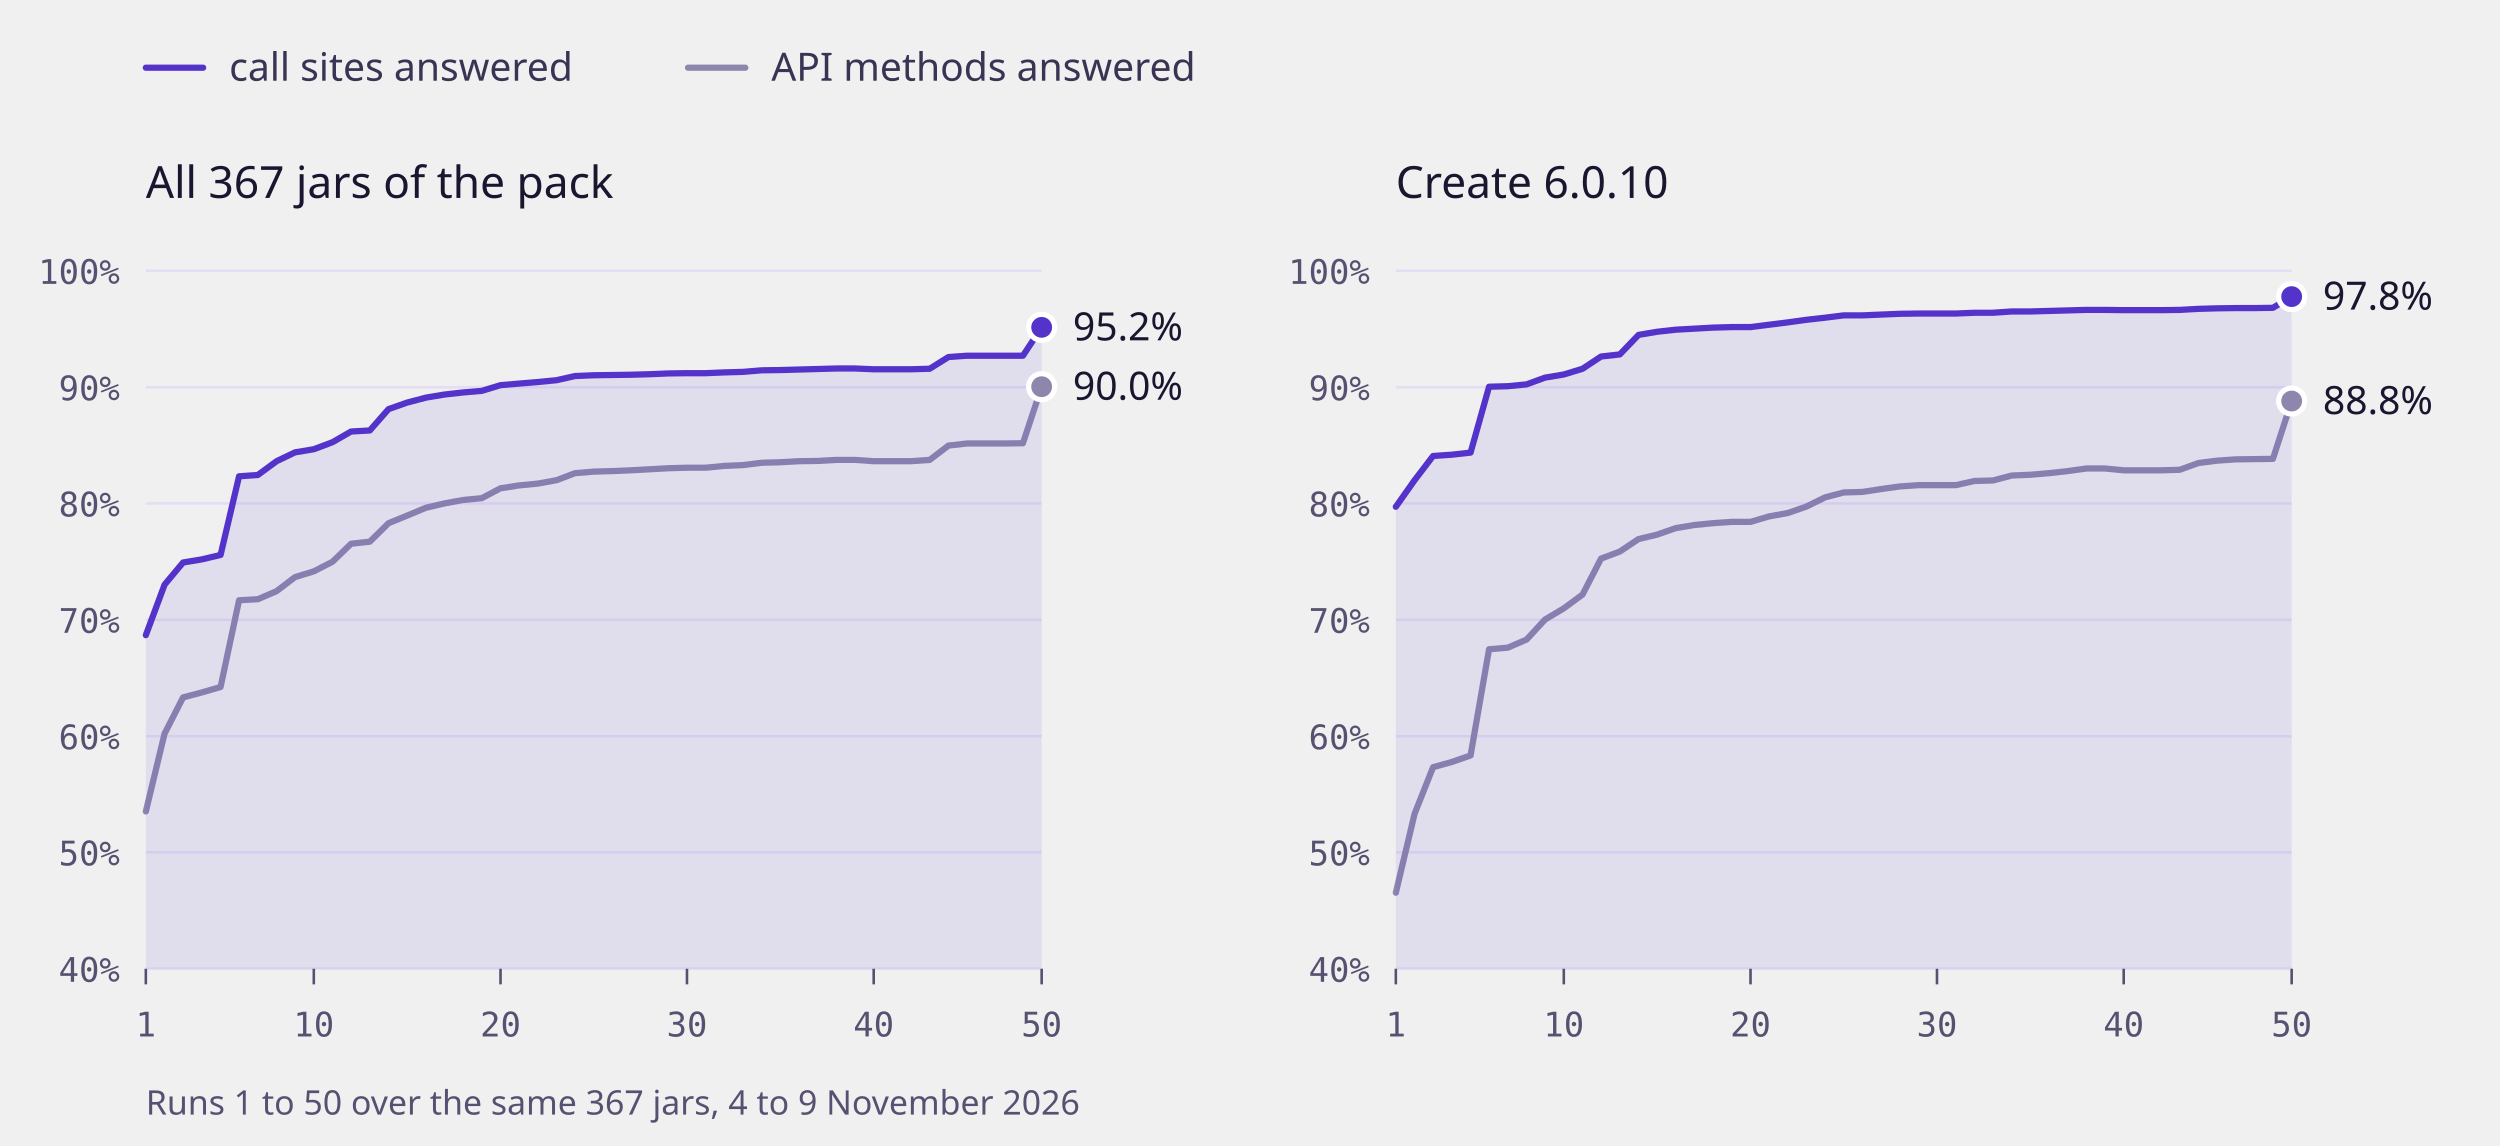
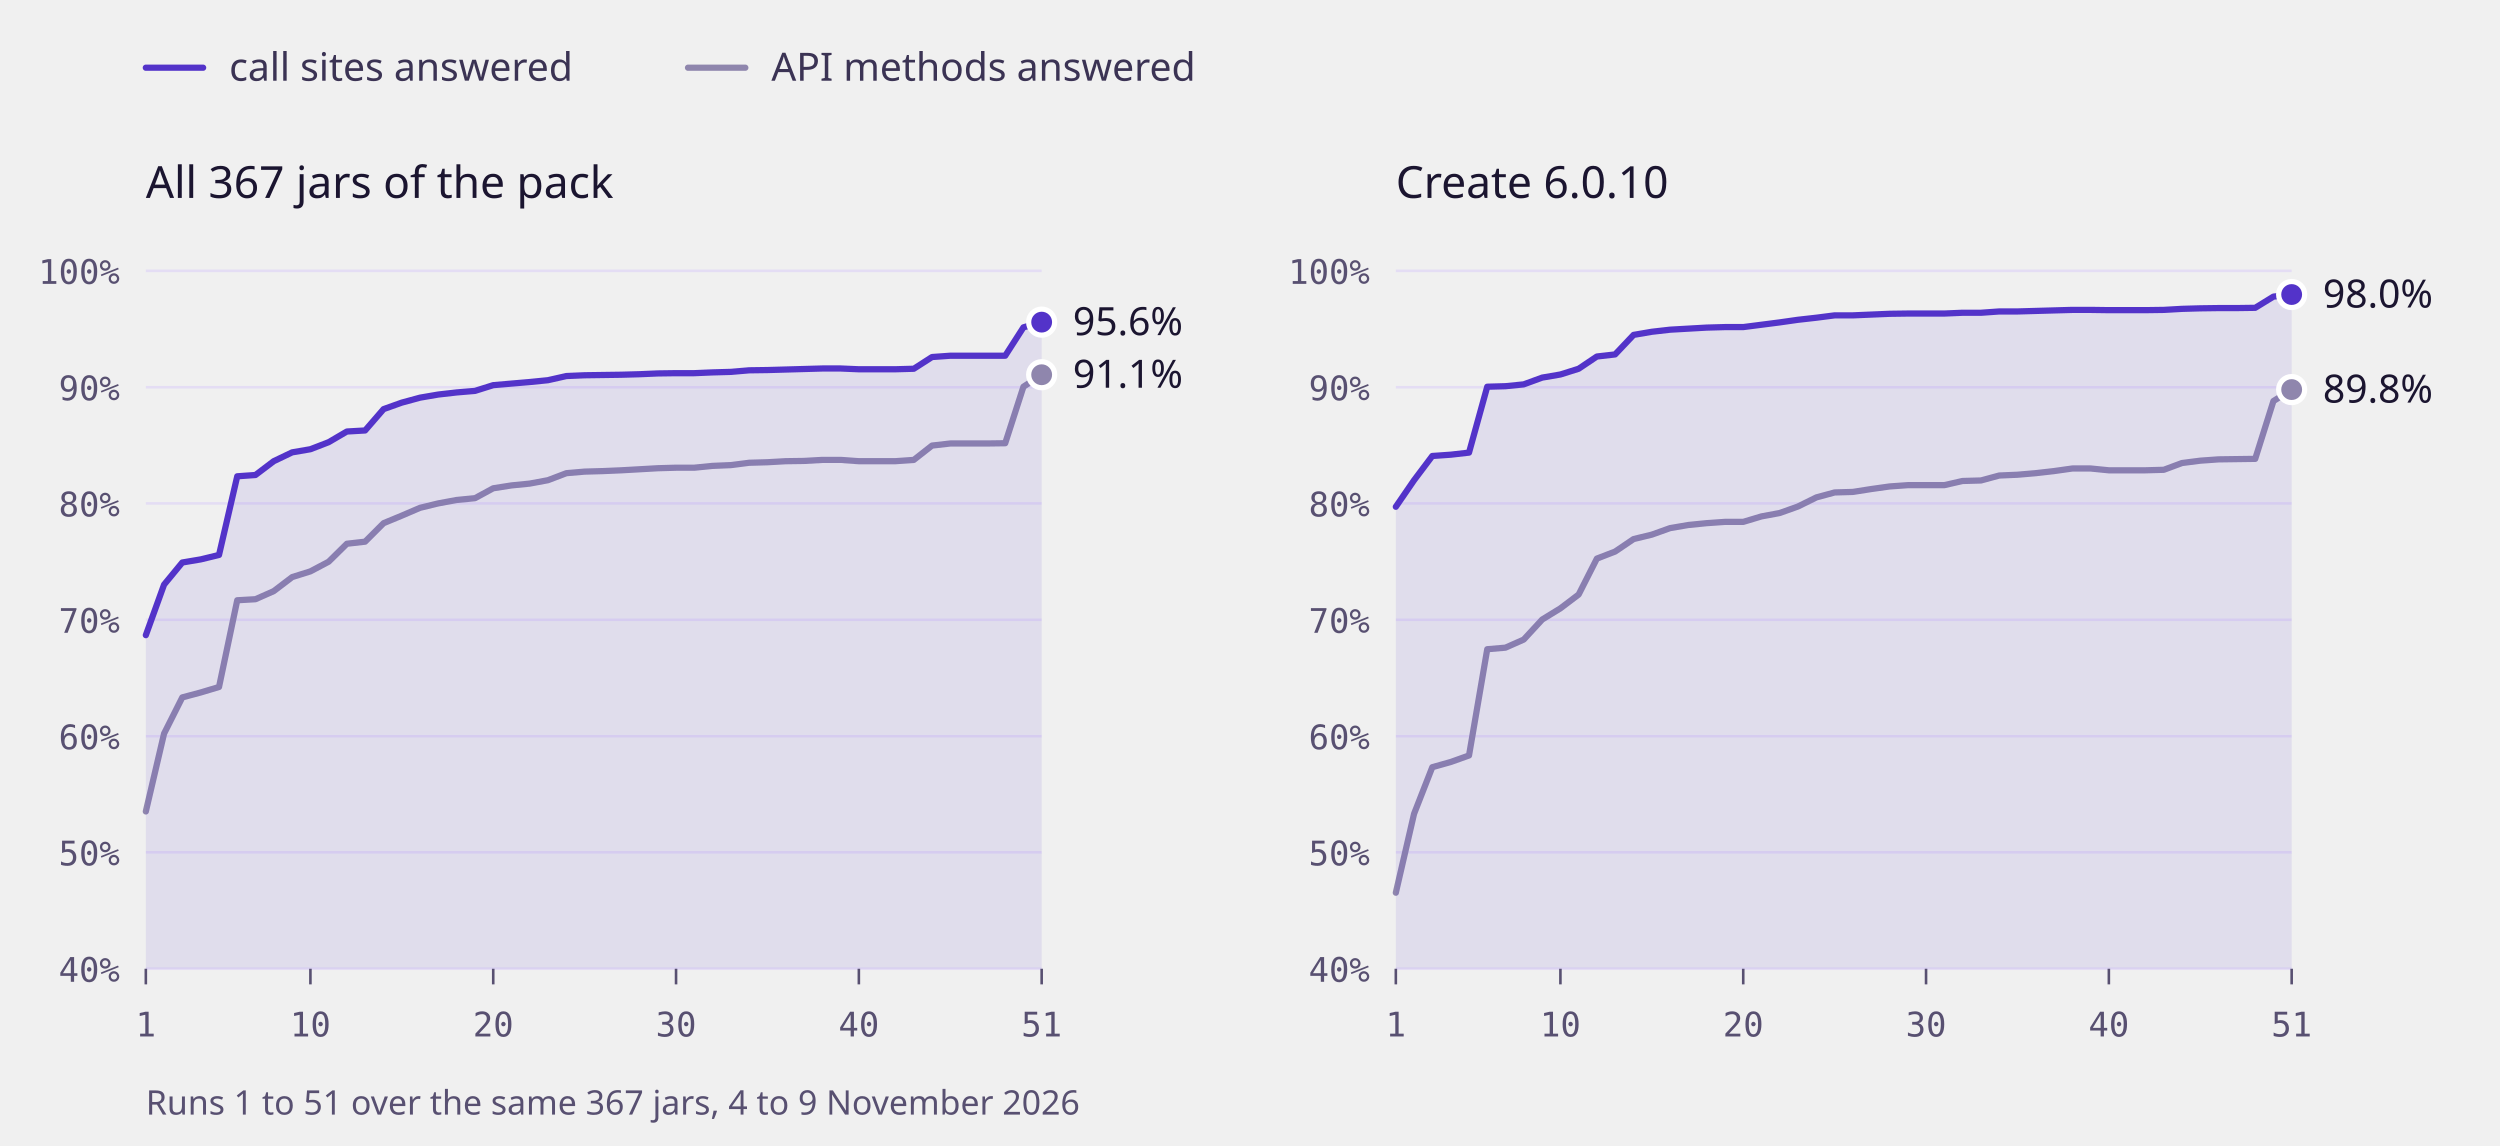
<svg xmlns="http://www.w3.org/2000/svg" viewBox="0 0 960 440" width="960" height="440" role="img" aria-labelledby="t d">
  <line x1="56" y1="26" x2="78" y2="26" stroke="#5333c9" stroke-width="2.4" stroke-linecap="round" />
  <text x="88.0" y="31.0" font-family="'HZ Geist', sans-serif" font-weight="400" font-size="15" fill="#3b3354">call sites answered</text>
  <line x1="264.2" y1="26" x2="286.2" y2="26" stroke="#8f86ad" stroke-width="2.4" stroke-linecap="round" />
  <text x="296.2" y="31.0" font-family="'HZ Geist', sans-serif" font-weight="400" font-size="15" fill="#3b3354">API methods answered</text>
  <text x="56.0" y="76.0" font-family="'HZ Geist Medium', sans-serif" font-weight="500" font-size="17" fill="#1b1530">All 367 jars of the pack</text>
  <line x1="56" y1="372.0" x2="400" y2="372.0" stroke="#e4ddf4" stroke-width="1" />
  <text x="46.0" y="377.0" font-family="'HZ Geist Mono', ui-monospace, monospace" font-weight="400" font-size="13" fill="#585071" text-anchor="end">40%</text>
  <line x1="56" y1="327.3" x2="400" y2="327.3" stroke="#e4ddf4" stroke-width="1" />
  <text x="46.0" y="332.3" font-family="'HZ Geist Mono', ui-monospace, monospace" font-weight="400" font-size="13" fill="#585071" text-anchor="end">50%</text>
  <line x1="56" y1="282.7" x2="400" y2="282.7" stroke="#e4ddf4" stroke-width="1" />
  <text x="46.0" y="287.7" font-family="'HZ Geist Mono', ui-monospace, monospace" font-weight="400" font-size="13" fill="#585071" text-anchor="end">60%</text>
  <line x1="56" y1="238.0" x2="400" y2="238.0" stroke="#e4ddf4" stroke-width="1" />
  <text x="46.0" y="243.0" font-family="'HZ Geist Mono', ui-monospace, monospace" font-weight="400" font-size="13" fill="#585071" text-anchor="end">70%</text>
  <line x1="56" y1="193.3" x2="400" y2="193.3" stroke="#e4ddf4" stroke-width="1" />
  <text x="46.0" y="198.3" font-family="'HZ Geist Mono', ui-monospace, monospace" font-weight="400" font-size="13" fill="#585071" text-anchor="end">80%</text>
  <line x1="56" y1="148.7" x2="400" y2="148.7" stroke="#e4ddf4" stroke-width="1" />
  <text x="46.0" y="153.7" font-family="'HZ Geist Mono', ui-monospace, monospace" font-weight="400" font-size="13" fill="#585071" text-anchor="end">90%</text>
  <line x1="56" y1="104.0" x2="400" y2="104.0" stroke="#e4ddf4" stroke-width="1" />
  <text x="46.0" y="109.0" font-family="'HZ Geist Mono', ui-monospace, monospace" font-weight="400" font-size="13" fill="#585071" text-anchor="end">100%</text>
  <line x1="56.0" y1="372" x2="56.0" y2="378" stroke="#585071" stroke-width="1" />
  <text x="56.0" y="398.0" font-family="'HZ Geist Mono', ui-monospace, monospace" font-weight="400" font-size="13" fill="#585071" text-anchor="middle">1</text>
-   <line x1="120.5" y1="372" x2="120.5" y2="378" stroke="#585071" stroke-width="1" />
-   <text x="120.5" y="398.0" font-family="'HZ Geist Mono', ui-monospace, monospace" font-weight="400" font-size="13" fill="#585071" text-anchor="middle">10</text>
-   <line x1="192.2" y1="372" x2="192.2" y2="378" stroke="#585071" stroke-width="1" />
-   <text x="192.2" y="398.0" font-family="'HZ Geist Mono', ui-monospace, monospace" font-weight="400" font-size="13" fill="#585071" text-anchor="middle">20</text>
-   <line x1="263.8" y1="372" x2="263.8" y2="378" stroke="#585071" stroke-width="1" />
-   <text x="263.8" y="398.0" font-family="'HZ Geist Mono', ui-monospace, monospace" font-weight="400" font-size="13" fill="#585071" text-anchor="middle">30</text>
-   <line x1="335.5" y1="372" x2="335.5" y2="378" stroke="#585071" stroke-width="1" />
-   <text x="335.5" y="398.0" font-family="'HZ Geist Mono', ui-monospace, monospace" font-weight="400" font-size="13" fill="#585071" text-anchor="middle">40</text>
+   <line x1="119.2" y1="372" x2="119.2" y2="378" stroke="#585071" stroke-width="1" />
+   <text x="119.2" y="398.0" font-family="'HZ Geist Mono', ui-monospace, monospace" font-weight="400" font-size="13" fill="#585071" text-anchor="middle">10</text>
+   <line x1="189.4" y1="372" x2="189.4" y2="378" stroke="#585071" stroke-width="1" />
+   <text x="189.4" y="398.0" font-family="'HZ Geist Mono', ui-monospace, monospace" font-weight="400" font-size="13" fill="#585071" text-anchor="middle">20</text>
+   <line x1="259.6" y1="372" x2="259.6" y2="378" stroke="#585071" stroke-width="1" />
+   <text x="259.6" y="398.0" font-family="'HZ Geist Mono', ui-monospace, monospace" font-weight="400" font-size="13" fill="#585071" text-anchor="middle">30</text>
+   <line x1="329.8" y1="372" x2="329.8" y2="378" stroke="#585071" stroke-width="1" />
+   <text x="329.8" y="398.0" font-family="'HZ Geist Mono', ui-monospace, monospace" font-weight="400" font-size="13" fill="#585071" text-anchor="middle">40</text>
  <line x1="400.0" y1="372" x2="400.0" y2="378" stroke="#585071" stroke-width="1" />
-   <text x="400.0" y="398.0" font-family="'HZ Geist Mono', ui-monospace, monospace" font-weight="400" font-size="13" fill="#585071" text-anchor="middle">50</text>
-   <polyline points="56.0,311.6 63.2,281.7 70.3,267.8 77.5,265.9 84.7,263.8 91.8,230.5 99.0,230.1 106.2,227.0 113.3,221.6 120.5,219.4 127.7,215.7 134.8,208.8 142.0,208.0 149.2,200.9 156.3,198.0 163.5,195.0 170.7,193.3 177.8,192.0 185.0,191.3 192.2,187.5 199.3,186.4 206.5,185.7 213.7,184.4 220.8,181.7 228.0,181.1 235.2,180.9 242.3,180.6 249.5,180.2 256.7,179.8 263.8,179.6 271.0,179.6 278.2,178.9 285.3,178.6 292.5,177.7 299.7,177.5 306.8,177.1 314.0,177.0 321.2,176.6 328.3,176.6 335.5,177.1 342.7,177.1 349.8,177.1 357.0,176.6 364.2,171.1 371.3,170.3 378.5,170.3 385.7,170.3 392.8,170.2 400.0,148.5" fill="none" stroke="#8f86ad" stroke-width="2.4" stroke-linejoin="round" stroke-linecap="round" />
-   <path d="M56.0,372 L56.0,243.9 L63.2,224.5 L70.3,216.0 L77.5,214.8 L84.7,213.1 L91.8,182.9 L99.0,182.4 L106.2,177.1 L113.3,173.7 L120.5,172.5 L127.7,169.8 L134.8,165.7 L142.0,165.3 L149.2,157.1 L156.3,154.6 L163.5,152.7 L170.7,151.5 L177.8,150.7 L185.0,150.1 L192.2,147.9 L199.3,147.3 L206.5,146.7 L213.7,146.0 L220.8,144.4 L228.0,144.1 L235.2,144.0 L242.3,143.9 L249.5,143.7 L256.7,143.4 L263.8,143.3 L271.0,143.3 L278.2,143.0 L285.3,142.8 L292.5,142.2 L299.7,142.1 L306.8,141.9 L314.0,141.7 L321.2,141.5 L328.3,141.5 L335.5,141.8 L342.7,141.8 L349.8,141.8 L357.0,141.6 L364.2,137.1 L371.3,136.6 L378.5,136.6 L385.7,136.6 L392.8,136.6 L400.0,125.7 L400.0,372 Z" fill="#5333c9" opacity="0.1" />
-   <polyline points="56.0,243.9 63.2,224.5 70.3,216.0 77.5,214.8 84.7,213.1 91.8,182.9 99.0,182.4 106.2,177.1 113.3,173.7 120.5,172.5 127.7,169.8 134.8,165.7 142.0,165.3 149.2,157.1 156.3,154.6 163.5,152.7 170.7,151.5 177.8,150.7 185.0,150.1 192.2,147.9 199.3,147.3 206.5,146.7 213.7,146.0 220.8,144.4 228.0,144.1 235.2,144.0 242.3,143.9 249.5,143.7 256.7,143.4 263.8,143.3 271.0,143.3 278.2,143.0 285.3,142.8 292.5,142.2 299.7,142.1 306.8,141.9 314.0,141.7 321.2,141.5 328.3,141.5 335.5,141.8 342.7,141.8 349.8,141.8 357.0,141.6 364.2,137.1 371.3,136.6 378.5,136.6 385.7,136.6 392.8,136.6 400.0,125.7" fill="none" stroke="#5333c9" stroke-width="2.4" stroke-linejoin="round" stroke-linecap="round" />
-   <circle cx="400.0" cy="125.7" r="5" fill="#5333c9" stroke="#ffffff" stroke-width="2" />
-   <circle cx="400.0" cy="148.5" r="5" fill="#8f86ad" stroke="#ffffff" stroke-width="2" />
-   <text x="412.0" y="130.7" font-family="'HZ Geist Medium', sans-serif" font-weight="500" font-size="15" fill="#1b1530">95.2%</text>
-   <text x="412.0" y="153.5" font-family="'HZ Geist Medium', sans-serif" font-weight="500" font-size="15" fill="#1b1530">90.0%</text>
+   <text x="400.0" y="398.0" font-family="'HZ Geist Mono', ui-monospace, monospace" font-weight="400" font-size="13" fill="#585071" text-anchor="middle">51</text>
+   <polyline points="56.0,311.6 63.0,281.7 70.0,267.8 77.1,265.9 84.1,263.8 91.1,230.5 98.1,230.1 105.1,227.0 112.2,221.6 119.2,219.4 126.2,215.7 133.2,208.8 140.2,208.0 147.3,200.9 154.3,198.0 161.3,195.0 168.3,193.3 175.3,192.0 182.4,191.3 189.4,187.5 196.4,186.4 203.4,185.7 210.4,184.4 217.5,181.7 224.5,181.1 231.5,180.9 238.5,180.6 245.6,180.2 252.6,179.8 259.6,179.6 266.6,179.6 273.6,178.9 280.7,178.6 287.7,177.7 294.7,177.5 301.7,177.1 308.7,177.0 315.8,176.6 322.8,176.6 329.8,177.1 336.8,177.1 343.8,177.1 350.9,176.6 357.9,171.1 364.9,170.3 371.9,170.3 378.9,170.3 386.0,170.2 393.0,148.5 400.0,143.9" fill="none" stroke="#8f86ad" stroke-width="2.4" stroke-linejoin="round" stroke-linecap="round" />
+   <path d="M56.0,372 L56.0,243.9 L63.0,224.5 L70.0,216.0 L77.1,214.8 L84.1,213.1 L91.1,182.9 L98.1,182.4 L105.1,177.1 L112.2,173.7 L119.2,172.5 L126.2,169.8 L133.2,165.7 L140.2,165.3 L147.3,157.1 L154.3,154.6 L161.3,152.7 L168.3,151.5 L175.3,150.7 L182.4,150.1 L189.4,147.9 L196.4,147.3 L203.4,146.7 L210.4,146.0 L217.5,144.4 L224.5,144.1 L231.5,144.0 L238.5,143.9 L245.6,143.7 L252.6,143.4 L259.6,143.3 L266.6,143.3 L273.6,143.0 L280.7,142.8 L287.7,142.2 L294.7,142.1 L301.7,141.9 L308.7,141.7 L315.8,141.5 L322.8,141.5 L329.8,141.8 L336.8,141.8 L343.8,141.8 L350.9,141.6 L357.9,137.1 L364.9,136.6 L371.9,136.6 L378.9,136.6 L386.0,136.6 L393.0,125.7 L400.0,123.7 L400.0,372 Z" fill="#5333c9" opacity="0.1" />
+   <polyline points="56.0,243.9 63.0,224.5 70.0,216.0 77.1,214.8 84.1,213.1 91.1,182.9 98.1,182.4 105.1,177.1 112.2,173.7 119.2,172.5 126.2,169.8 133.2,165.7 140.2,165.3 147.3,157.1 154.3,154.6 161.3,152.7 168.3,151.5 175.3,150.7 182.4,150.1 189.4,147.9 196.4,147.3 203.4,146.7 210.4,146.0 217.5,144.4 224.5,144.1 231.5,144.0 238.5,143.9 245.6,143.7 252.6,143.4 259.6,143.3 266.6,143.3 273.6,143.0 280.7,142.8 287.7,142.2 294.7,142.1 301.7,141.9 308.7,141.7 315.8,141.5 322.8,141.5 329.8,141.8 336.8,141.8 343.8,141.8 350.9,141.6 357.9,137.1 364.9,136.6 371.9,136.6 378.9,136.6 386.0,136.6 393.0,125.7 400.0,123.7" fill="none" stroke="#5333c9" stroke-width="2.4" stroke-linejoin="round" stroke-linecap="round" />
+   <circle cx="400.0" cy="123.7" r="5" fill="#5333c9" stroke="#ffffff" stroke-width="2" />
+   <circle cx="400.0" cy="143.9" r="5" fill="#8f86ad" stroke="#ffffff" stroke-width="2" />
+   <text x="412.0" y="128.7" font-family="'HZ Geist Medium', sans-serif" font-weight="500" font-size="15" fill="#1b1530">95.6%</text>
+   <text x="412.0" y="148.9" font-family="'HZ Geist Medium', sans-serif" font-weight="500" font-size="15" fill="#1b1530">91.1%</text>
  <text x="536.0" y="76.0" font-family="'HZ Geist Medium', sans-serif" font-weight="500" font-size="17" fill="#1b1530">Create 6.0.10</text>
  <line x1="536" y1="372.0" x2="880" y2="372.0" stroke="#e4ddf4" stroke-width="1" />
  <text x="526.0" y="377.0" font-family="'HZ Geist Mono', ui-monospace, monospace" font-weight="400" font-size="13" fill="#585071" text-anchor="end">40%</text>
  <line x1="536" y1="327.3" x2="880" y2="327.3" stroke="#e4ddf4" stroke-width="1" />
  <text x="526.0" y="332.3" font-family="'HZ Geist Mono', ui-monospace, monospace" font-weight="400" font-size="13" fill="#585071" text-anchor="end">50%</text>
  <line x1="536" y1="282.7" x2="880" y2="282.7" stroke="#e4ddf4" stroke-width="1" />
  <text x="526.0" y="287.7" font-family="'HZ Geist Mono', ui-monospace, monospace" font-weight="400" font-size="13" fill="#585071" text-anchor="end">60%</text>
  <line x1="536" y1="238.0" x2="880" y2="238.0" stroke="#e4ddf4" stroke-width="1" />
  <text x="526.0" y="243.0" font-family="'HZ Geist Mono', ui-monospace, monospace" font-weight="400" font-size="13" fill="#585071" text-anchor="end">70%</text>
  <line x1="536" y1="193.3" x2="880" y2="193.3" stroke="#e4ddf4" stroke-width="1" />
  <text x="526.0" y="198.3" font-family="'HZ Geist Mono', ui-monospace, monospace" font-weight="400" font-size="13" fill="#585071" text-anchor="end">80%</text>
  <line x1="536" y1="148.7" x2="880" y2="148.7" stroke="#e4ddf4" stroke-width="1" />
  <text x="526.0" y="153.7" font-family="'HZ Geist Mono', ui-monospace, monospace" font-weight="400" font-size="13" fill="#585071" text-anchor="end">90%</text>
  <line x1="536" y1="104.0" x2="880" y2="104.0" stroke="#e4ddf4" stroke-width="1" />
  <text x="526.0" y="109.0" font-family="'HZ Geist Mono', ui-monospace, monospace" font-weight="400" font-size="13" fill="#585071" text-anchor="end">100%</text>
  <line x1="536.0" y1="372" x2="536.0" y2="378" stroke="#585071" stroke-width="1" />
  <text x="536.0" y="398.0" font-family="'HZ Geist Mono', ui-monospace, monospace" font-weight="400" font-size="13" fill="#585071" text-anchor="middle">1</text>
-   <line x1="600.5" y1="372" x2="600.5" y2="378" stroke="#585071" stroke-width="1" />
-   <text x="600.5" y="398.0" font-family="'HZ Geist Mono', ui-monospace, monospace" font-weight="400" font-size="13" fill="#585071" text-anchor="middle">10</text>
-   <line x1="672.2" y1="372" x2="672.2" y2="378" stroke="#585071" stroke-width="1" />
-   <text x="672.2" y="398.0" font-family="'HZ Geist Mono', ui-monospace, monospace" font-weight="400" font-size="13" fill="#585071" text-anchor="middle">20</text>
-   <line x1="743.8" y1="372" x2="743.8" y2="378" stroke="#585071" stroke-width="1" />
-   <text x="743.8" y="398.0" font-family="'HZ Geist Mono', ui-monospace, monospace" font-weight="400" font-size="13" fill="#585071" text-anchor="middle">30</text>
-   <line x1="815.5" y1="372" x2="815.5" y2="378" stroke="#585071" stroke-width="1" />
-   <text x="815.5" y="398.0" font-family="'HZ Geist Mono', ui-monospace, monospace" font-weight="400" font-size="13" fill="#585071" text-anchor="middle">40</text>
+   <line x1="599.2" y1="372" x2="599.2" y2="378" stroke="#585071" stroke-width="1" />
+   <text x="599.2" y="398.0" font-family="'HZ Geist Mono', ui-monospace, monospace" font-weight="400" font-size="13" fill="#585071" text-anchor="middle">10</text>
+   <line x1="669.4" y1="372" x2="669.4" y2="378" stroke="#585071" stroke-width="1" />
+   <text x="669.4" y="398.0" font-family="'HZ Geist Mono', ui-monospace, monospace" font-weight="400" font-size="13" fill="#585071" text-anchor="middle">20</text>
+   <line x1="739.6" y1="372" x2="739.6" y2="378" stroke="#585071" stroke-width="1" />
+   <text x="739.6" y="398.0" font-family="'HZ Geist Mono', ui-monospace, monospace" font-weight="400" font-size="13" fill="#585071" text-anchor="middle">30</text>
+   <line x1="809.8" y1="372" x2="809.8" y2="378" stroke="#585071" stroke-width="1" />
+   <text x="809.8" y="398.0" font-family="'HZ Geist Mono', ui-monospace, monospace" font-weight="400" font-size="13" fill="#585071" text-anchor="middle">40</text>
  <line x1="880.0" y1="372" x2="880.0" y2="378" stroke="#585071" stroke-width="1" />
-   <text x="880.0" y="398.0" font-family="'HZ Geist Mono', ui-monospace, monospace" font-weight="400" font-size="13" fill="#585071" text-anchor="middle">50</text>
-   <polyline points="536.0,342.8 543.2,312.5 550.3,294.6 557.5,292.6 564.7,290.1 571.8,249.3 579.0,248.7 586.2,245.6 593.3,237.9 600.5,233.6 607.7,228.3 614.8,214.5 622.0,211.8 629.2,207.0 636.3,205.3 643.5,202.8 650.7,201.6 657.8,200.9 665.0,200.4 672.2,200.4 679.3,198.3 686.5,197.0 693.7,194.5 700.8,191.0 708.0,189.1 715.2,188.9 722.3,187.8 729.5,186.8 736.7,186.3 743.8,186.3 751.0,186.3 758.2,184.7 765.3,184.5 772.5,182.6 779.7,182.3 786.8,181.7 794.0,180.9 801.2,179.9 808.3,179.9 815.5,180.6 822.7,180.6 829.8,180.6 837.0,180.4 844.2,177.8 851.3,176.9 858.5,176.4 865.7,176.3 872.8,176.2 880.0,154.0" fill="none" stroke="#8f86ad" stroke-width="2.4" stroke-linejoin="round" stroke-linecap="round" />
-   <path d="M536.0,372 L536.0,194.6 L543.2,184.4 L550.3,175.1 L557.5,174.6 L564.7,173.8 L571.8,148.5 L579.0,148.3 L586.2,147.6 L593.3,145.0 L600.5,143.8 L607.7,141.6 L614.8,136.9 L622.0,136.1 L629.2,128.6 L636.3,127.4 L643.5,126.6 L650.7,126.2 L657.8,125.8 L665.0,125.6 L672.2,125.6 L679.3,124.7 L686.5,123.8 L693.7,122.8 L700.8,122.0 L708.0,121.1 L715.2,121.1 L722.3,120.8 L729.5,120.5 L736.7,120.4 L743.8,120.4 L751.0,120.4 L758.2,120.1 L765.3,120.1 L772.5,119.6 L779.7,119.6 L786.8,119.4 L794.0,119.2 L801.2,119.0 L808.3,119.0 L815.5,119.1 L822.7,119.1 L829.8,119.1 L837.0,119.0 L844.2,118.6 L851.3,118.4 L858.5,118.3 L865.7,118.3 L872.8,118.2 L880.0,113.9 L880.0,372 Z" fill="#5333c9" opacity="0.1" />
-   <polyline points="536.0,194.6 543.2,184.4 550.3,175.1 557.5,174.6 564.7,173.8 571.8,148.5 579.0,148.3 586.2,147.6 593.3,145.0 600.5,143.8 607.7,141.6 614.8,136.9 622.0,136.1 629.2,128.6 636.3,127.4 643.5,126.6 650.7,126.2 657.8,125.8 665.0,125.6 672.2,125.6 679.3,124.7 686.5,123.8 693.7,122.8 700.8,122.0 708.0,121.1 715.2,121.1 722.3,120.8 729.5,120.5 736.7,120.4 743.8,120.4 751.0,120.4 758.2,120.1 765.3,120.1 772.5,119.6 779.7,119.6 786.8,119.4 794.0,119.2 801.2,119.0 808.3,119.0 815.5,119.1 822.7,119.1 829.8,119.1 837.0,119.0 844.2,118.6 851.3,118.4 858.5,118.3 865.7,118.3 872.8,118.2 880.0,113.9" fill="none" stroke="#5333c9" stroke-width="2.4" stroke-linejoin="round" stroke-linecap="round" />
-   <circle cx="880.0" cy="113.9" r="5" fill="#5333c9" stroke="#ffffff" stroke-width="2" />
-   <circle cx="880.0" cy="154.0" r="5" fill="#8f86ad" stroke="#ffffff" stroke-width="2" />
-   <text x="892.0" y="118.9" font-family="'HZ Geist Medium', sans-serif" font-weight="500" font-size="15" fill="#1b1530">97.8%</text>
-   <text x="892.0" y="159.0" font-family="'HZ Geist Medium', sans-serif" font-weight="500" font-size="15" fill="#1b1530">88.8%</text>
-   <text x="56.0" y="428.0" font-family="'HZ Geist', sans-serif" font-weight="400" font-size="13" fill="#585071">Runs 1 to 50 over the same 367 jars, 4 to 9 November 2026</text>
+   <text x="880.0" y="398.0" font-family="'HZ Geist Mono', ui-monospace, monospace" font-weight="400" font-size="13" fill="#585071" text-anchor="middle">51</text>
+   <polyline points="536.0,342.8 543.0,312.5 550.0,294.6 557.1,292.6 564.1,290.1 571.1,249.3 578.1,248.7 585.1,245.6 592.2,237.9 599.2,233.6 606.2,228.3 613.2,214.5 620.2,211.8 627.3,207.0 634.3,205.3 641.3,202.8 648.3,201.6 655.3,200.9 662.4,200.4 669.4,200.4 676.4,198.3 683.4,197.0 690.4,194.5 697.5,191.0 704.5,189.1 711.5,188.9 718.5,187.8 725.6,186.8 732.6,186.3 739.6,186.3 746.6,186.3 753.6,184.7 760.7,184.5 767.7,182.6 774.7,182.3 781.7,181.7 788.7,180.9 795.8,179.9 802.8,179.9 809.8,180.6 816.8,180.6 823.8,180.6 830.9,180.4 837.9,177.8 844.9,176.9 851.9,176.4 858.9,176.3 866.0,176.2 873.0,154.0 880.0,149.6" fill="none" stroke="#8f86ad" stroke-width="2.4" stroke-linejoin="round" stroke-linecap="round" />
+   <path d="M536.0,372 L536.0,194.6 L543.0,184.4 L550.0,175.1 L557.1,174.6 L564.1,173.8 L571.1,148.5 L578.1,148.3 L585.1,147.6 L592.2,145.0 L599.2,143.8 L606.2,141.6 L613.2,136.9 L620.2,136.1 L627.3,128.6 L634.3,127.4 L641.3,126.6 L648.3,126.2 L655.3,125.8 L662.4,125.6 L669.4,125.6 L676.4,124.7 L683.4,123.8 L690.4,122.8 L697.5,122.0 L704.5,121.1 L711.5,121.1 L718.5,120.8 L725.6,120.5 L732.6,120.4 L739.6,120.4 L746.6,120.4 L753.6,120.1 L760.7,120.1 L767.7,119.6 L774.7,119.6 L781.7,119.4 L788.7,119.2 L795.8,119.0 L802.8,119.0 L809.8,119.1 L816.8,119.1 L823.8,119.1 L830.9,119.0 L837.9,118.6 L844.9,118.4 L851.9,118.3 L858.9,118.3 L866.0,118.2 L873.0,113.9 L880.0,113.1 L880.0,372 Z" fill="#5333c9" opacity="0.1" />
+   <polyline points="536.0,194.6 543.0,184.4 550.0,175.1 557.1,174.6 564.1,173.8 571.1,148.5 578.1,148.3 585.1,147.6 592.2,145.0 599.2,143.8 606.2,141.6 613.2,136.9 620.2,136.1 627.3,128.6 634.3,127.4 641.3,126.6 648.3,126.2 655.3,125.8 662.4,125.6 669.4,125.6 676.4,124.7 683.4,123.8 690.4,122.8 697.5,122.0 704.5,121.1 711.5,121.1 718.5,120.8 725.6,120.5 732.6,120.4 739.6,120.4 746.6,120.4 753.6,120.1 760.7,120.1 767.7,119.6 774.7,119.6 781.7,119.4 788.7,119.2 795.8,119.0 802.8,119.0 809.8,119.1 816.8,119.1 823.8,119.1 830.9,119.0 837.9,118.6 844.9,118.4 851.9,118.3 858.9,118.3 866.0,118.2 873.0,113.9 880.0,113.1" fill="none" stroke="#5333c9" stroke-width="2.4" stroke-linejoin="round" stroke-linecap="round" />
+   <circle cx="880.0" cy="113.1" r="5" fill="#5333c9" stroke="#ffffff" stroke-width="2" />
+   <circle cx="880.0" cy="149.6" r="5" fill="#8f86ad" stroke="#ffffff" stroke-width="2" />
+   <text x="892.0" y="118.1" font-family="'HZ Geist Medium', sans-serif" font-weight="500" font-size="15" fill="#1b1530">98.0%</text>
+   <text x="892.0" y="154.6" font-family="'HZ Geist Medium', sans-serif" font-weight="500" font-size="15" fill="#1b1530">89.8%</text>
+   <text x="56.0" y="428.0" font-family="'HZ Geist', sans-serif" font-weight="400" font-size="13" fill="#585071">Runs 1 to 51 over the same 367 jars, 4 to 9 November 2026</text>
</svg>
